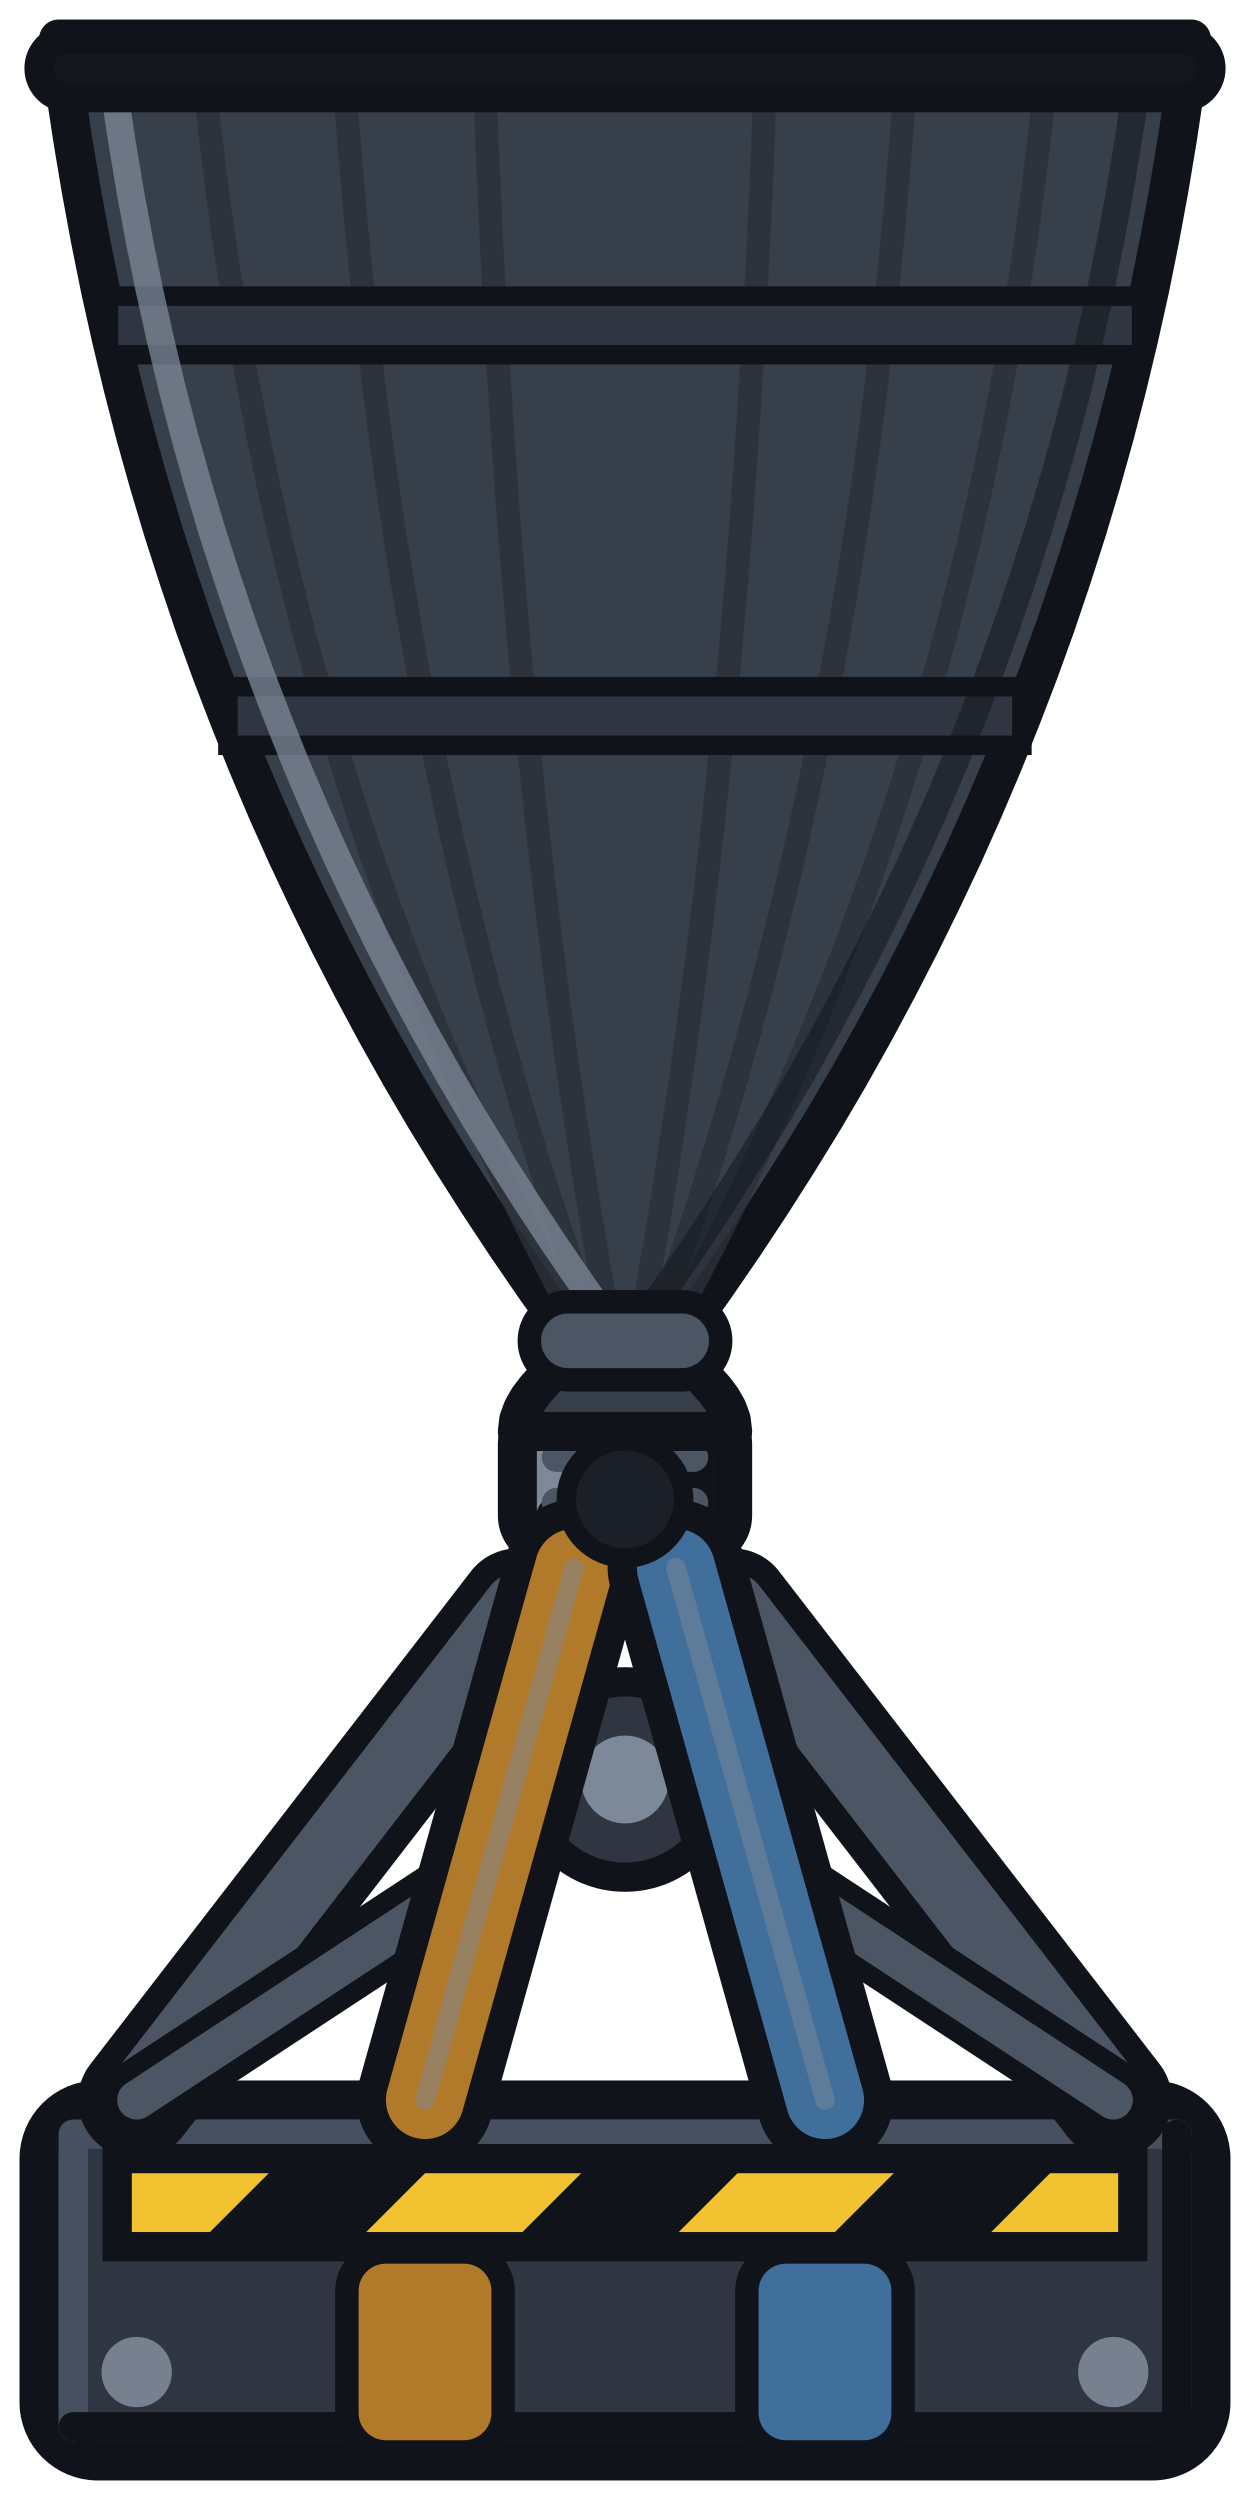
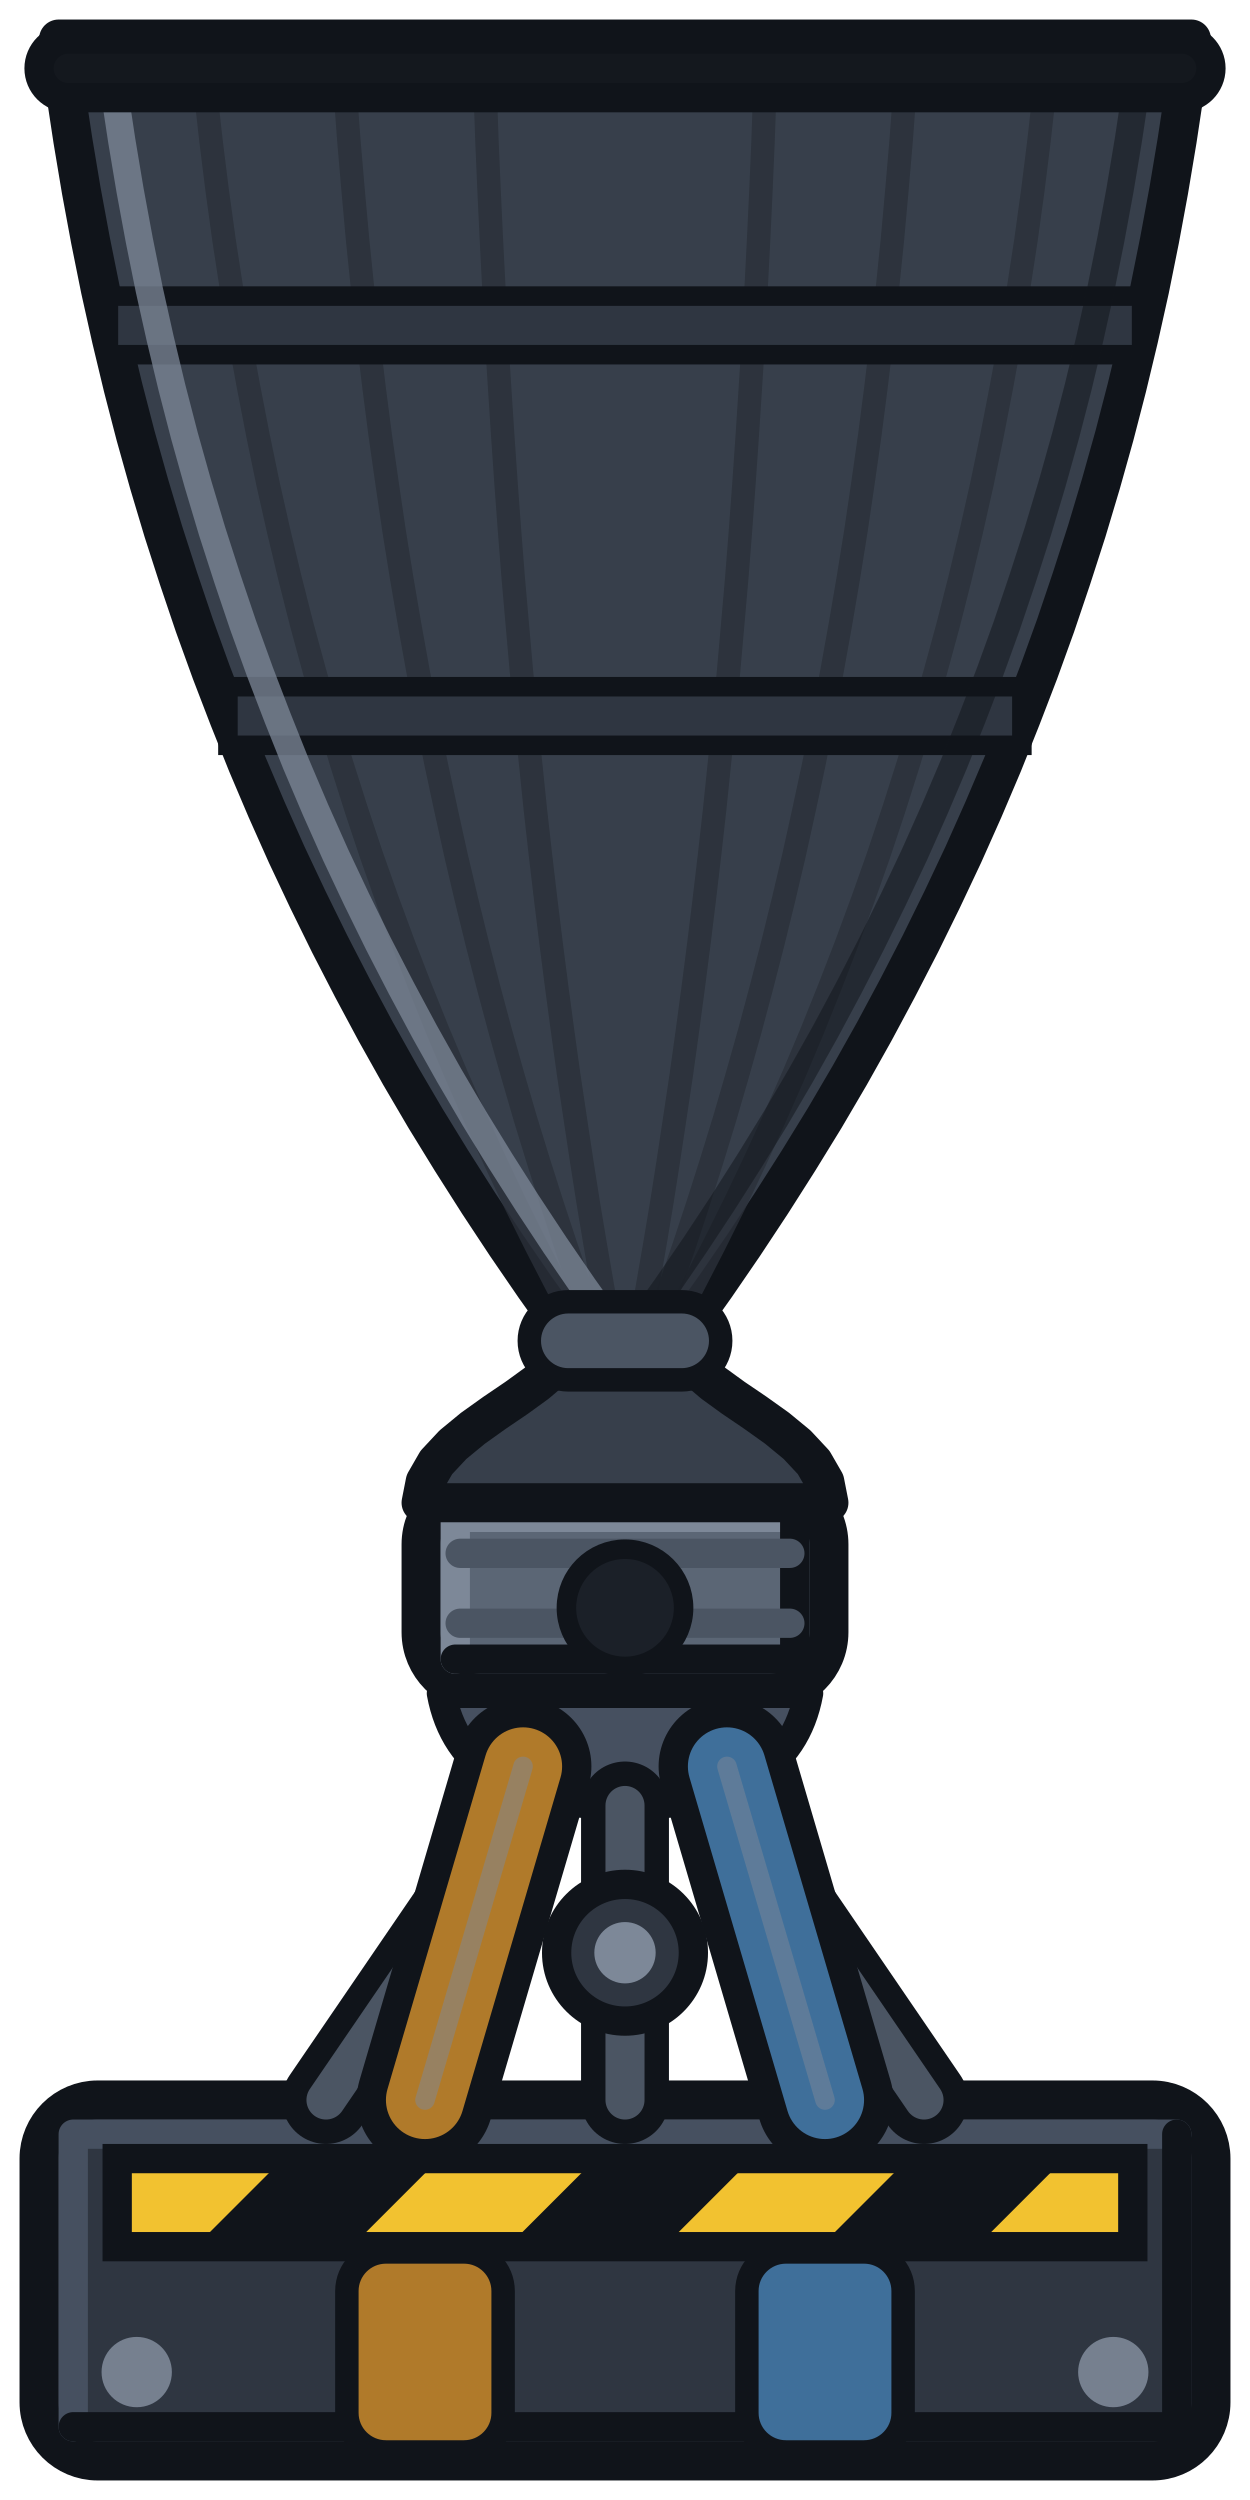
<svg xmlns="http://www.w3.org/2000/svg" width="64" height="128" viewBox="0 0 64 128">
  <defs>
    <radialGradient id="engine_bell_s_throat">
      <stop offset="0" stop-color="#ffffff" stop-opacity="0.95" />
      <stop offset="0.35" stop-color="#9fd8ff" stop-opacity="0.9" />
      <stop offset="1" stop-color="#9fd8ff" stop-opacity="0" />
    </radialGradient>
  </defs>
  <g id="base">
    <rect x="2" y="107.52" width="60" height="18.48" rx="3" fill="#2f3641" stroke="#10141a" stroke-width="2" />
    <path d="M3.75,124.25 L3.75,109.27 L60.25,109.27" fill="none" stroke="#465060" stroke-width="1.5" stroke-linejoin="round" stroke-linecap="round" />
    <path d="M60.25,109.27 L60.25,124.25 L3.75,124.25" fill="none" stroke="#10141a" stroke-width="1.5" stroke-linejoin="round" stroke-linecap="round" />
    <clipPath id="hz_bell_s_6_110">
      <rect x="6" y="110.52" width="52" height="4.51" />
    </clipPath>
    <rect x="6" y="110.52" width="52" height="4.51" fill="#f2c230" />
    <g clip-path="url(#hz_bell_s_6_110)">
      <polygon points="-6,115.03 2,115.03 6.51,110.52 -1.49,110.52" fill="#10141a" />
      <polygon points="10,115.03 18,115.03 22.51,110.52 14.51,110.52" fill="#10141a" />
      <polygon points="26,115.03 34,115.03 38.51,110.52 30.51,110.52" fill="#10141a" />
      <polygon points="42,115.03 50,115.03 54.51,110.52 46.51,110.52" fill="#10141a" />
      <polygon points="58,115.03 66,115.03 70.51,110.52 62.51,110.52" fill="#10141a" />
    </g>
    <rect x="6" y="110.52" width="52" height="4.51" fill="none" stroke="#10141a" stroke-width="1.5" />
    <circle cx="7" cy="121.45" r="1.8" fill="#7d8898" opacity="0.9" />
    <circle cx="57" cy="121.45" r="1.8" fill="#7d8898" opacity="0.9" />
    <rect x="17.76" y="115.3" width="8" height="10.24" rx="2" fill="#b07a2a" stroke="#10141a" stroke-width="1.2" />
    <rect x="38.24" y="115.3" width="8" height="10.24" rx="2" fill="#3f6f9a" stroke="#10141a" stroke-width="1.2" />
-     <rect x="26.49" y="72.29" width="11.02" height="6.96" rx="1.65" fill="#5b6675" stroke="#10141a" stroke-width="2" />
-     <path d="M28.24,77.5 L28.24,74.04 L35.76,74.04" fill="none" stroke="#7d8898" stroke-width="1.5" stroke-linejoin="round" stroke-linecap="round" />
-     <path d="M35.76,74.04 L35.76,77.5 L28.24,77.5" fill="none" stroke="#10141a" stroke-width="1.5" stroke-linejoin="round" stroke-linecap="round" />
-     <line x1="28.49" y1="74.61" x2="35.51" y2="74.61" stroke="#4b5563" stroke-width="1.5" stroke-linecap="round" />
-     <line x1="28.49" y1="76.93" x2="35.51" y2="76.93" stroke="#4b5563" stroke-width="1.5" stroke-linecap="round" />
-     <path d="M27.04,79.25 Q27.59,82.28 32,82.28 Q36.41,82.28 36.96,79.25 Z" fill="#465060" stroke="#10141a" stroke-width="1.5" stroke-linejoin="round" stroke-linecap="round" />
-     <path d="M37.51,73.29 L37.44,72.69 L37.24,72.14 L36.95,71.63 L36.59,71.15 L36.2,70.71 L35.82,70.28 L35.46,69.87 L35.17,69.46 L34.97,69.06 L34.9,68.65 L34.91,68.53 L34.92,68.42 L34.95,68.3 L35,68.2 L35.05,68.09 L35.11,68 L36.62,65.88 L38.08,63.75 L39.5,61.6 L40.88,59.43 L42.22,57.25 L43.51,55.05 L44.76,52.82 L45.96,50.58 L47.12,48.33 L48.24,46.05 L49.32,43.76 L50.35,41.45 L51.34,39.12 L52.28,36.77 L53.19,34.4 L54.05,32.02 L54.86,29.62 L55.64,27.2 L56.37,24.76 L57.06,22.3 L57.7,19.83 L58.3,17.33 L58.86,14.82 L59.37,12.29 L59.84,9.75 L60.27,7.18 L60.66,4.6 L61,2 L3,2 L3.34,4.6 L3.73,7.18 L4.16,9.75 L4.63,12.29 L5.14,14.82 L5.7,17.33 L6.3,19.83 L6.94,22.3 L7.63,24.76 L8.36,27.2 L9.14,29.62 L9.95,32.02 L10.81,34.4 L11.72,36.77 L12.66,39.12 L13.65,41.45 L14.68,43.76 L15.76,46.05 L16.88,48.33 L18.04,50.58 L19.24,52.82 L20.49,55.05 L21.78,57.25 L23.12,59.43 L24.5,61.6 L25.92,63.75 L27.38,65.88 L28.89,68 L28.95,68.09 L29,68.2 L29.05,68.3 L29.08,68.42 L29.09,68.53 L29.1,68.65 L29.03,69.06 L28.83,69.46 L28.54,69.87 L28.18,70.28 L27.8,70.71 L27.41,71.15 L27.05,71.63 L26.76,72.14 L26.56,72.69 L26.49,73.29 Z" fill="#373f4b" stroke="#10141a" stroke-width="2" stroke-linejoin="round" stroke-linecap="round" />
+     <rect x="21.56" y="75.94" width="20.88" height="10.76" rx="3.13" fill="#5b6675" stroke="#10141a" stroke-width="2" />
+     <path d="M23.31,84.95 L23.31,77.69 L40.69,77.69" fill="none" stroke="#7d8898" stroke-width="1.5" stroke-linejoin="round" stroke-linecap="round" />
+     <path d="M40.69,77.69 L40.69,84.95 L23.31,84.95" fill="none" stroke="#10141a" stroke-width="1.5" stroke-linejoin="round" stroke-linecap="round" />
+     <line x1="23.56" y1="79.53" x2="40.44" y2="79.53" stroke="#4b5563" stroke-width="1.5" stroke-linecap="round" />
+     <line x1="23.56" y1="83.11" x2="40.44" y2="83.11" stroke="#4b5563" stroke-width="1.5" stroke-linecap="round" />
+     <path d="M22.6,86.7 Q23.65,92.44 32,92.44 Q40.35,92.44 41.4,86.7 Z" fill="#465060" stroke="#10141a" stroke-width="1.5" stroke-linejoin="round" stroke-linecap="round" />
+     <path d="M42.44,76.94 L42.23,75.87 L41.66,74.88 L40.81,73.97 L39.79,73.13 L38.67,72.33 L37.55,71.57 L36.53,70.83 L35.68,70.11 L35.11,69.38 L34.9,68.65 L34.91,68.53 L34.92,68.42 L34.95,68.3 L35,68.2 L35.05,68.09 L35.11,68 L36.62,65.88 L38.08,63.75 L39.5,61.6 L40.88,59.43 L42.22,57.25 L43.51,55.05 L44.76,52.82 L45.96,50.58 L47.12,48.33 L48.24,46.05 L49.32,43.76 L50.35,41.45 L51.34,39.12 L52.28,36.77 L53.19,34.4 L54.05,32.02 L54.86,29.62 L55.64,27.2 L56.37,24.76 L57.06,22.3 L57.7,19.83 L58.3,17.33 L58.86,14.82 L59.37,12.29 L59.84,9.75 L60.27,7.18 L60.66,4.6 L61,2 L3,2 L3.34,4.6 L3.73,7.18 L4.16,9.75 L4.63,12.29 L5.14,14.82 L5.7,17.33 L6.3,19.83 L6.94,22.3 L7.63,24.76 L8.36,27.2 L9.14,29.62 L9.95,32.02 L10.81,34.4 L11.72,36.77 L12.66,39.12 L13.65,41.45 L14.68,43.76 L15.76,46.05 L16.88,48.33 L18.04,50.58 L19.24,52.82 L20.49,55.05 L21.78,57.25 L23.12,59.43 L24.5,61.6 L25.92,63.75 L27.38,65.88 L28.89,68 L28.95,68.09 L29,68.2 L29.05,68.3 L29.08,68.42 L29.09,68.53 L29.1,68.65 L28.89,69.38 L28.32,70.11 L27.47,70.83 L26.45,71.57 L25.33,72.33 L24.21,73.13 L23.19,73.97 L22.34,74.88 L21.77,75.87 L21.56,76.94 Z" fill="#373f4b" stroke="#10141a" stroke-width="2" stroke-linejoin="round" stroke-linecap="round" />
    <path d="M31.27,68.65 L31.27,68.53 L31.27,68.42 L31.26,68.3 L31.25,68.2 L31.24,68.09 L31.22,68 L30.85,65.88 L30.48,63.75 L30.12,61.6 L29.78,59.43 L29.45,57.25 L29.12,55.05 L28.81,52.82 L28.51,50.58 L28.22,48.33 L27.94,46.05 L27.67,43.76 L27.41,41.45 L27.17,39.12 L26.93,36.77 L26.7,34.4 L26.49,32.02 L26.28,29.62 L26.09,27.2 L25.91,24.76 L25.74,22.3 L25.58,19.83 L25.42,17.33 L25.29,14.82 L25.16,12.29 L25.04,9.75 L24.93,7.18 L24.84,4.6 L24.75,2" fill="none" stroke="#2a3039" stroke-width="1.2" stroke-linejoin="round" stroke-linecap="round" opacity="0.8" />
    <path d="M32.73,68.65 L32.73,68.53 L32.73,68.42 L32.74,68.3 L32.75,68.2 L32.76,68.09 L32.78,68 L33.15,65.88 L33.52,63.75 L33.88,61.6 L34.22,59.43 L34.55,57.25 L34.88,55.05 L35.19,52.82 L35.49,50.58 L35.78,48.33 L36.06,46.05 L36.33,43.76 L36.59,41.45 L36.83,39.12 L37.07,36.77 L37.3,34.4 L37.51,32.02 L37.72,29.62 L37.91,27.2 L38.09,24.76 L38.26,22.3 L38.42,19.83 L38.58,17.33 L38.71,14.82 L38.84,12.29 L38.96,9.75 L39.07,7.18 L39.16,4.6 L39.25,2" fill="none" stroke="#2a3039" stroke-width="1.2" stroke-linejoin="round" stroke-linecap="round" opacity="0.8" />
    <path d="M30.55,68.65 L30.55,68.53 L30.54,68.42 L30.52,68.3 L30.5,68.2 L30.48,68.09 L30.44,68 L29.69,65.88 L28.96,63.75 L28.25,61.6 L27.56,59.43 L26.89,57.25 L26.25,55.05 L25.62,52.82 L25.02,50.58 L24.44,48.33 L23.88,46.05 L23.34,43.76 L22.83,41.45 L22.33,39.12 L21.86,36.77 L21.41,34.4 L20.98,32.02 L20.57,29.62 L20.18,27.2 L19.82,24.76 L19.47,22.3 L19.15,19.83 L18.85,17.33 L18.57,14.82 L18.31,12.29 L18.08,9.75 L17.86,7.18 L17.67,4.6 L17.5,2" fill="none" stroke="#2a3039" stroke-width="1.2" stroke-linejoin="round" stroke-linecap="round" opacity="0.8" />
    <path d="M33.45,68.65 L33.45,68.53 L33.46,68.42 L33.48,68.3 L33.5,68.2 L33.52,68.09 L33.56,68 L34.31,65.88 L35.04,63.75 L35.75,61.6 L36.44,59.43 L37.11,57.25 L37.75,55.05 L38.38,52.82 L38.98,50.58 L39.56,48.33 L40.12,46.05 L40.66,43.76 L41.17,41.45 L41.67,39.12 L42.14,36.77 L42.59,34.4 L43.02,32.02 L43.43,29.62 L43.82,27.2 L44.18,24.76 L44.53,22.3 L44.85,19.83 L45.15,17.33 L45.43,14.82 L45.69,12.29 L45.92,9.75 L46.14,7.18 L46.33,4.6 L46.5,2" fill="none" stroke="#2a3039" stroke-width="1.2" stroke-linejoin="round" stroke-linecap="round" opacity="0.8" />
    <path d="M29.82,68.65 L29.82,68.53 L29.81,68.42 L29.78,68.3 L29.75,68.2 L29.71,68.09 L29.67,68 L28.54,65.88 L27.44,63.75 L26.37,61.6 L25.34,59.43 L24.34,57.25 L23.37,55.05 L22.43,52.82 L21.53,50.58 L20.66,48.33 L19.82,46.05 L19.01,43.76 L18.24,41.45 L17.5,39.12 L16.79,36.77 L16.11,34.4 L15.46,32.02 L14.85,29.62 L14.27,27.2 L13.72,24.76 L13.21,22.3 L12.73,19.83 L12.27,17.33 L11.86,14.82 L11.47,12.29 L11.12,9.75 L10.8,7.18 L10.51,4.6 L10.25,2" fill="none" stroke="#2a3039" stroke-width="1.2" stroke-linejoin="round" stroke-linecap="round" opacity="0.8" />
    <path d="M34.17,68.65 L34.18,68.53 L34.19,68.42 L34.22,68.3 L34.25,68.2 L34.29,68.09 L34.33,68 L35.46,65.88 L36.56,63.75 L37.63,61.6 L38.66,59.43 L39.66,57.25 L40.63,55.05 L41.57,52.82 L42.47,50.58 L43.34,48.33 L44.18,46.05 L44.99,43.76 L45.76,41.45 L46.5,39.12 L47.21,36.77 L47.89,34.4 L48.54,32.02 L49.15,29.62 L49.73,27.2 L50.28,24.76 L50.79,22.3 L51.27,19.83 L51.73,17.33 L52.14,14.82 L52.53,12.29 L52.88,9.75 L53.2,7.18 L53.49,4.6 L53.75,2" fill="none" stroke="#2a3039" stroke-width="1.2" stroke-linejoin="round" stroke-linecap="round" opacity="0.8" />
    <rect x="11.67" y="35.16" width="40.65" height="3" fill="#2f3641" stroke="#10141a" stroke-width="1" />
    <rect x="5.55" y="15.16" width="52.9" height="3" fill="#2f3641" stroke="#10141a" stroke-width="1" />
    <path d="M31.6,68.65 L31.59,68.53 L31.58,68.42 L31.55,68.3 L31.5,68.2 L31.45,68.09 L31.39,68 L29.88,65.88 L28.42,63.75 L27,61.6 L25.62,59.43 L24.28,57.25 L22.99,55.05 L21.74,52.82 L20.54,50.58 L19.38,48.33 L18.26,46.05 L17.18,43.76 L16.15,41.45 L15.16,39.12 L14.22,36.77 L13.31,34.4 L12.45,32.02 L11.64,29.62 L10.86,27.2 L10.13,24.76 L9.44,22.3 L8.8,19.83 L8.2,17.33 L7.64,14.82 L7.13,12.29 L6.66,9.75 L6.23,7.18 L5.84,4.6 L5.5,2" fill="none" stroke="#7d8898" stroke-width="1.4" stroke-linejoin="round" stroke-linecap="round" opacity="0.75" />
    <path d="M32.4,68.65 L32.41,68.53 L32.42,68.42 L32.45,68.3 L32.5,68.2 L32.55,68.09 L32.61,68 L34.12,65.88 L35.58,63.75 L37,61.6 L38.38,59.43 L39.72,57.25 L41.01,55.05 L42.26,52.82 L43.46,50.58 L44.62,48.33 L45.74,46.05 L46.82,43.76 L47.85,41.45 L48.84,39.12 L49.78,36.77 L50.69,34.4 L51.55,32.02 L52.36,29.62 L53.14,27.2 L53.87,24.76 L54.56,22.3 L55.2,19.83 L55.8,17.33 L56.36,14.82 L56.87,12.29 L57.34,9.75 L57.77,7.18 L58.16,4.6 L58.5,2" fill="none" stroke="#10141a" stroke-width="1.4" stroke-linejoin="round" stroke-linecap="round" opacity="0.5" />
    <rect x="27.1" y="66.65" width="9.8" height="4" rx="2" fill="#4b5563" stroke="#10141a" stroke-width="1.2" />
    <rect x="2" y="2" width="60" height="3" rx="1.5" fill="#14181e" stroke="#10141a" stroke-width="1.5" />
-     <line x1="7" y1="107.52" x2="26.49" y2="82.28" stroke="#10141a" stroke-width="6" stroke-linecap="round" />
-     <line x1="7" y1="107.52" x2="26.49" y2="82.28" stroke="#4b5563" stroke-width="3.5" stroke-linecap="round" />
-     <line x1="7" y1="107.52" x2="32" y2="91.11" stroke="#10141a" stroke-width="4" stroke-linecap="round" />
-     <line x1="7" y1="107.52" x2="32" y2="91.11" stroke="#4b5563" stroke-width="2" stroke-linecap="round" />
-     <line x1="57" y1="107.52" x2="37.51" y2="82.28" stroke="#10141a" stroke-width="6" stroke-linecap="round" />
-     <line x1="57" y1="107.52" x2="37.51" y2="82.28" stroke="#4b5563" stroke-width="3.5" stroke-linecap="round" />
-     <line x1="57" y1="107.52" x2="32" y2="91.11" stroke="#10141a" stroke-width="4" stroke-linecap="round" />
-     <line x1="57" y1="107.52" x2="32" y2="91.11" stroke="#4b5563" stroke-width="2" stroke-linecap="round" />
-     <circle cx="32" cy="91.11" r="5" fill="#2f3641" stroke="#10141a" stroke-width="1.5" />
-     <circle cx="32" cy="91.11" r="2.25" fill="#7d8898" />
-     <line x1="29.39" y1="80.28" x2="21.76" y2="107.52" stroke="#10141a" stroke-width="7" stroke-linecap="round" />
-     <line x1="29.39" y1="80.28" x2="21.76" y2="107.52" stroke="#b07a2a" stroke-width="4" stroke-linecap="round" />
-     <line x1="29.39" y1="80.28" x2="21.76" y2="107.52" stroke="#7d8898" stroke-width="1" stroke-linecap="round" opacity="0.5" />
-     <line x1="34.61" y1="80.28" x2="42.24" y2="107.52" stroke="#10141a" stroke-width="7" stroke-linecap="round" />
-     <line x1="34.61" y1="80.28" x2="42.24" y2="107.52" stroke="#3f6f9a" stroke-width="4" stroke-linecap="round" />
-     <line x1="34.61" y1="80.28" x2="42.24" y2="107.52" stroke="#7d8898" stroke-width="1" stroke-linecap="round" opacity="0.5" />
-     <circle cx="32" cy="76.77" r="3" fill="#1b2028" stroke="#10141a" stroke-width="1" />
+     <line x1="16.69" y1="107.52" x2="26.99" y2="92.44" stroke="#10141a" stroke-width="4.5" stroke-linecap="round" />
+     <line x1="16.69" y1="107.52" x2="26.99" y2="92.44" stroke="#4b5563" stroke-width="2" stroke-linecap="round" />
+     <line x1="47.31" y1="107.52" x2="37.01" y2="92.44" stroke="#10141a" stroke-width="4.5" stroke-linecap="round" />
+     <line x1="47.31" y1="107.52" x2="37.01" y2="92.44" stroke="#4b5563" stroke-width="2" stroke-linecap="round" />
+     <line x1="32" y1="92.44" x2="32" y2="107.52" stroke="#10141a" stroke-width="4.5" stroke-linecap="round" />
+     <line x1="32" y1="92.44" x2="32" y2="107.52" stroke="#4b5563" stroke-width="2" stroke-linecap="round" />
+     <circle cx="32" cy="99.98" r="3.5" fill="#2f3641" stroke="#10141a" stroke-width="1.5" />
+     <circle cx="32" cy="99.98" r="1.57" fill="#7d8898" />
+     <line x1="26.78" y1="90.44" x2="21.76" y2="107.52" stroke="#10141a" stroke-width="7" stroke-linecap="round" />
+     <line x1="26.78" y1="90.44" x2="21.76" y2="107.52" stroke="#b07a2a" stroke-width="4" stroke-linecap="round" />
+     <line x1="26.78" y1="90.44" x2="21.76" y2="107.52" stroke="#7d8898" stroke-width="1" stroke-linecap="round" opacity="0.5" />
+     <line x1="37.22" y1="90.44" x2="42.24" y2="107.52" stroke="#10141a" stroke-width="7" stroke-linecap="round" />
+     <line x1="37.22" y1="90.44" x2="42.24" y2="107.52" stroke="#3f6f9a" stroke-width="4" stroke-linecap="round" />
+     <line x1="37.22" y1="90.44" x2="42.24" y2="107.52" stroke="#7d8898" stroke-width="1" stroke-linecap="round" opacity="0.5" />
+     <circle cx="32" cy="82.32" r="3" fill="#1b2028" stroke="#10141a" stroke-width="1" />
  </g>
</svg>
